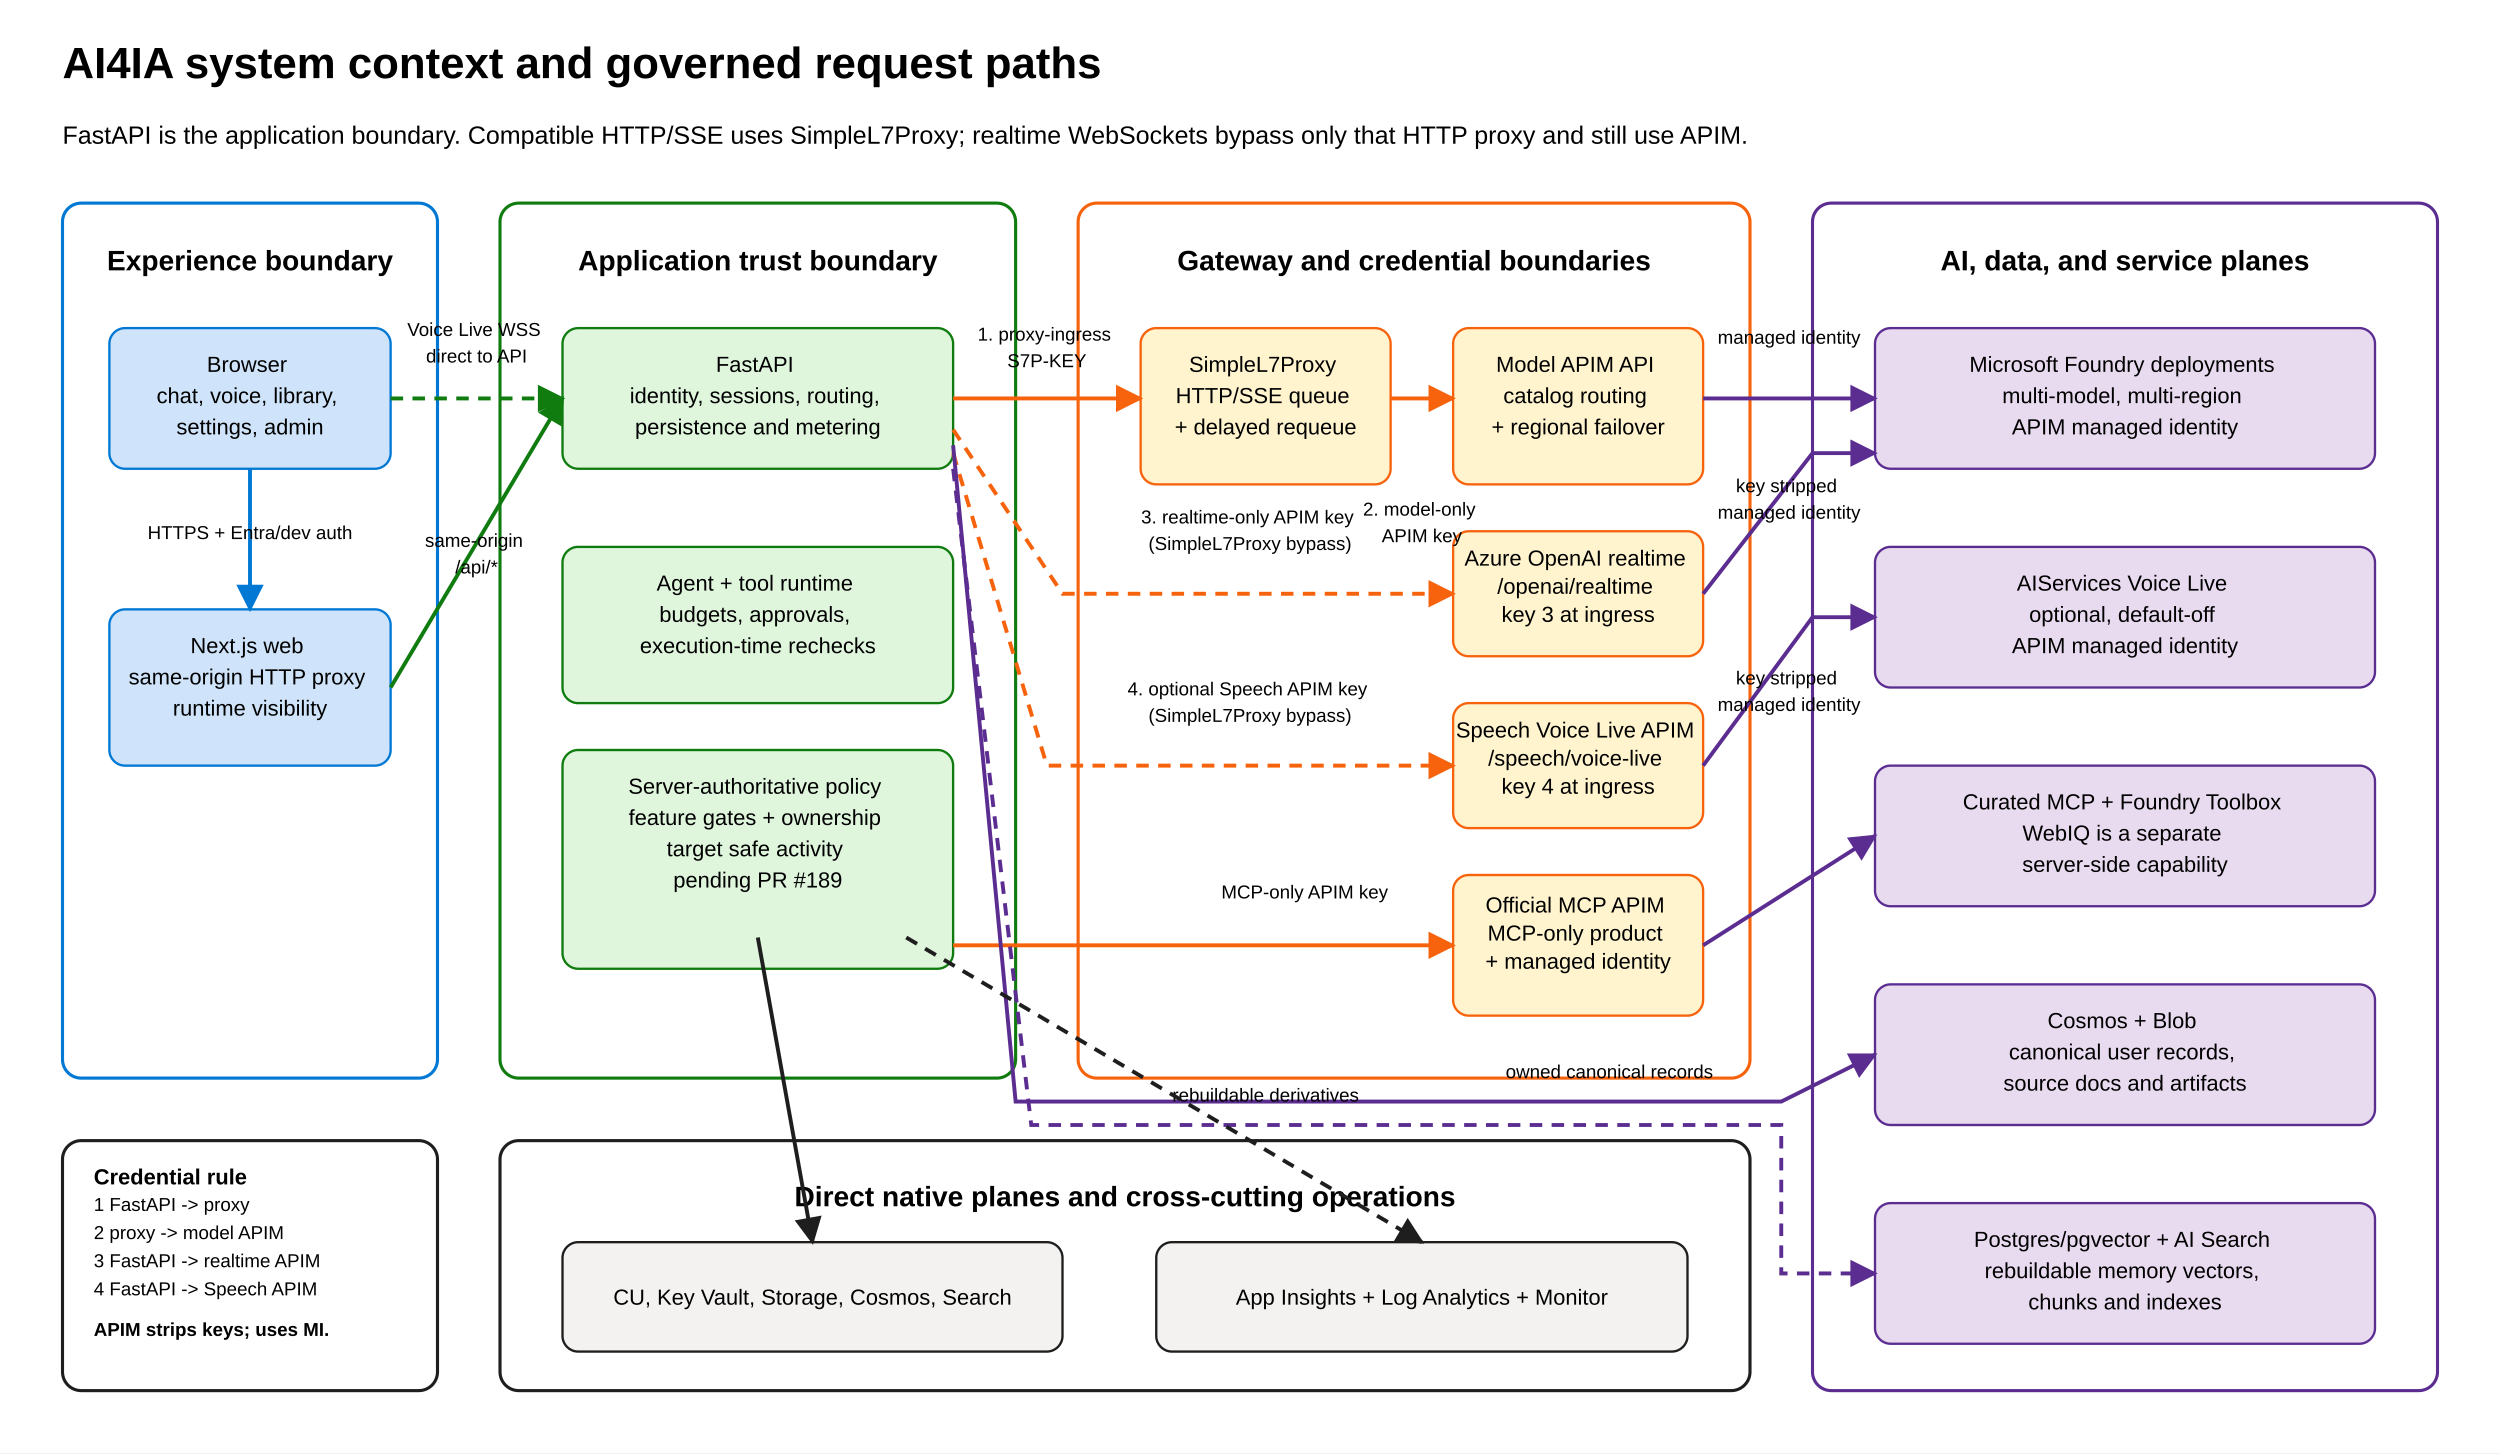
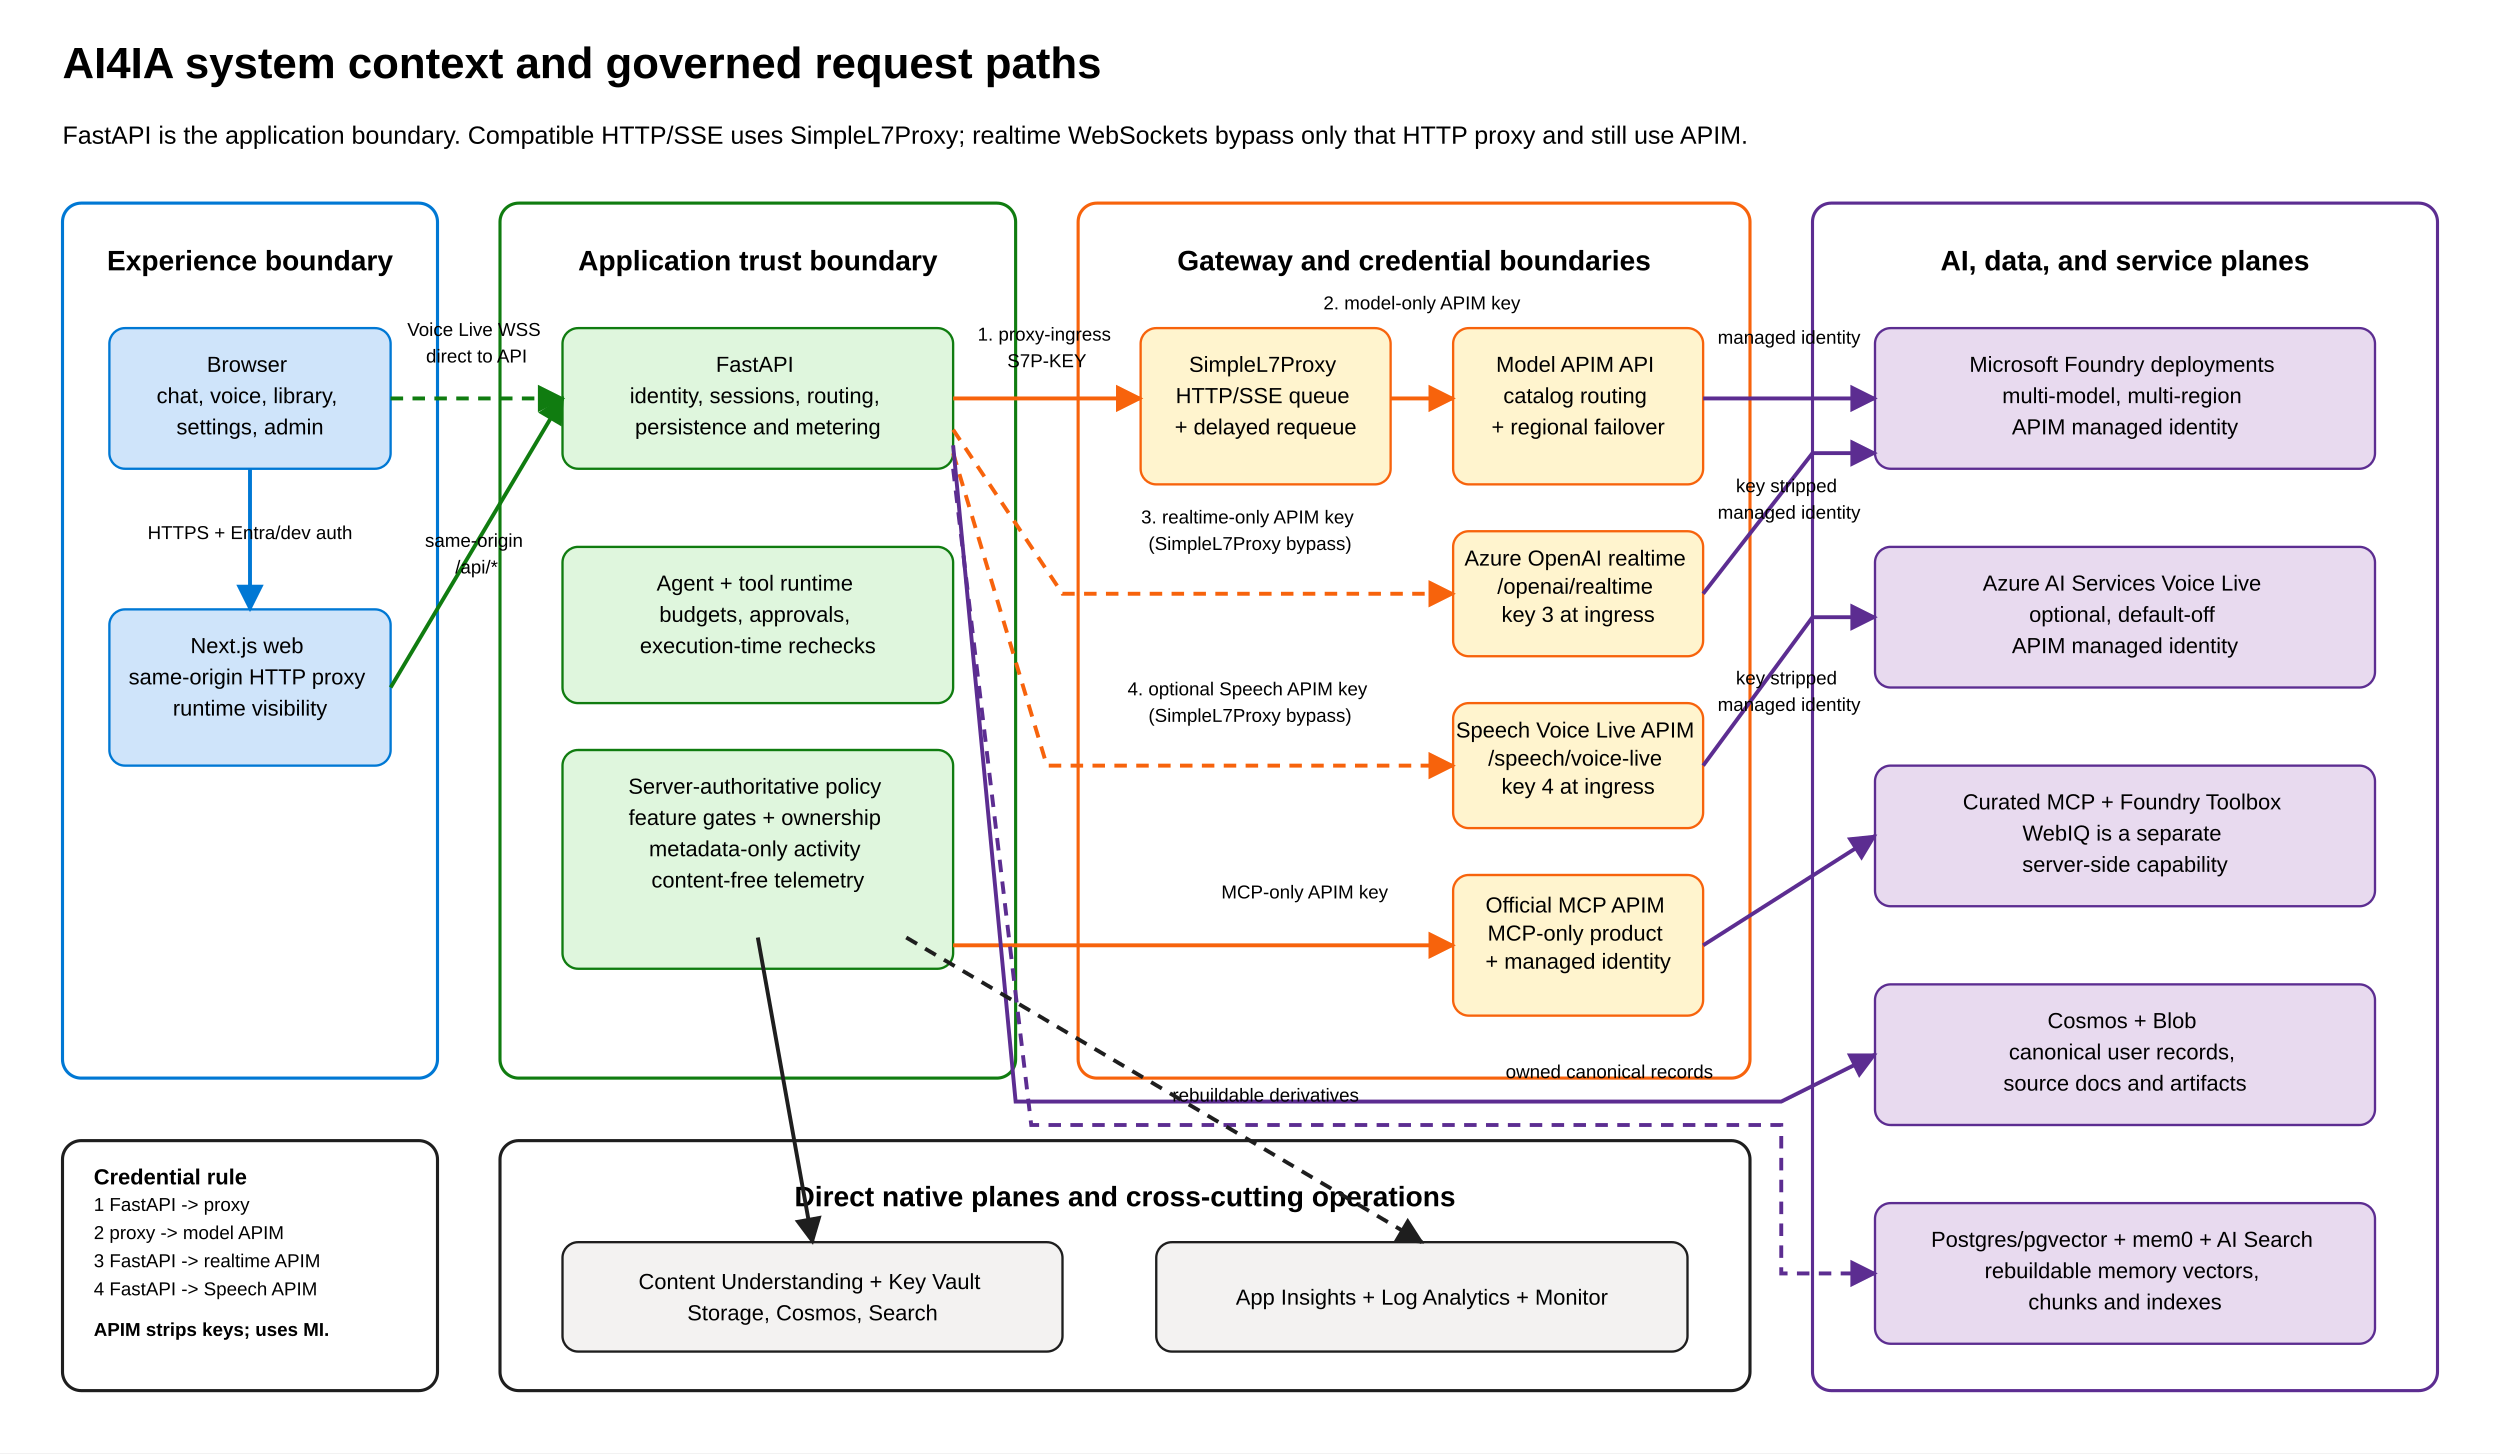
<svg xmlns="http://www.w3.org/2000/svg" width="1600" height="930" viewBox="0 0 1600 930" role="img" aria-labelledby="title desc">
  <defs>
    <marker id="arrow-blue" viewBox="0 0 10 10" refX="9" refY="5" markerWidth="7" markerHeight="7" orient="auto-start-reverse">
      <path d="M 0 0 L 10 5 L 0 10 z" fill="#0078D4" />
    </marker>
    <marker id="arrow-green" viewBox="0 0 10 10" refX="9" refY="5" markerWidth="7" markerHeight="7" orient="auto-start-reverse">
      <path d="M 0 0 L 10 5 L 0 10 z" fill="#107C10" />
    </marker>
    <marker id="arrow-orange" viewBox="0 0 10 10" refX="9" refY="5" markerWidth="7" markerHeight="7" orient="auto-start-reverse">
      <path d="M 0 0 L 10 5 L 0 10 z" fill="#F7630C" />
    </marker>
    <marker id="arrow-purple" viewBox="0 0 10 10" refX="9" refY="5" markerWidth="7" markerHeight="7" orient="auto-start-reverse">
      <path d="M 0 0 L 10 5 L 0 10 z" fill="#5C2D91" />
    </marker>
    <marker id="arrow-black" viewBox="0 0 10 10" refX="9" refY="5" markerWidth="7" markerHeight="7" orient="auto-start-reverse">
      <path d="M 0 0 L 10 5 L 0 10 z" fill="#1E1E1E" />
    </marker>
    <style>
      text { fill: #000000; font-family: "Segoe UI", Arial, sans-serif; }
      .title { font-size: 28px; font-weight: 600; }
      .subtitle { font-size: 16px; }
      .section { font-size: 18px; font-weight: 600; text-anchor: middle; }
      .box { font-size: 14px; text-anchor: middle; }
      .label { font-size: 12px; text-anchor: middle; }
      .container { fill: none; stroke-width: 2; rx: 12; }
      .leaf { stroke-width: 1.5; rx: 10; }
      .flow { fill: none; stroke-width: 2.5; }
    </style>
  </defs>
  <rect width="1600" height="930" fill="#ffffff" />
  <text class="title" x="40" y="50">AI4IA system context and governed request paths</text>
  <text class="subtitle" x="40" y="92">FastAPI is the application boundary. Compatible HTTP/SSE uses SimpleL7Proxy; realtime WebSockets bypass only that HTTP proxy and still use APIM.</text>
  <rect class="container" x="40" y="130" width="240" height="560" stroke="#0078D4" />
  <text class="section" x="160" y="173">Experience boundary</text>
  <rect class="leaf" x="70" y="210" width="180" height="90" stroke="#0078D4" fill="#CFE4FA" />
  <text class="box" x="160" y="238">
    <tspan x="160">Browser</tspan>
    <tspan x="160" dy="20">chat, voice, library,</tspan>
    <tspan x="160" dy="20">settings, admin</tspan>
  </text>
  <rect class="leaf" x="70" y="390" width="180" height="100" stroke="#0078D4" fill="#CFE4FA" />
  <text class="box" x="160" y="418">
    <tspan x="160">Next.js web</tspan>
    <tspan x="160" dy="20">same-origin HTTP proxy</tspan>
    <tspan x="160" dy="20">runtime visibility</tspan>
  </text>
  <rect class="container" x="320" y="130" width="330" height="560" stroke="#107C10" />
  <text class="section" x="485" y="173">Application trust boundary</text>
  <rect class="leaf" x="360" y="210" width="250" height="90" stroke="#107C10" fill="#DFF6DD" />
  <text class="box" x="485" y="238">
    <tspan x="485">FastAPI</tspan>
    <tspan x="485" dy="20">identity, sessions, routing,</tspan>
    <tspan x="485" dy="20">persistence and metering</tspan>
  </text>
  <rect class="leaf" x="360" y="350" width="250" height="100" stroke="#107C10" fill="#DFF6DD" />
  <text class="box" x="485" y="378">
    <tspan x="485">Agent + tool runtime</tspan>
    <tspan x="485" dy="20">budgets, approvals,</tspan>
    <tspan x="485" dy="20">execution-time rechecks</tspan>
  </text>
  <rect class="leaf" x="360" y="480" width="250" height="140" stroke="#107C10" fill="#DFF6DD" />
  <text class="box" x="485" y="508">
    <tspan x="485">Server-authoritative policy</tspan>
    <tspan x="485" dy="20">feature gates + ownership</tspan>
-     <tspan x="485" dy="20">target safe activity</tspan>
-     <tspan x="485" dy="20">pending PR #189</tspan>
+     <tspan x="485" dy="20">metadata-only activity</tspan>
+     <tspan x="485" dy="20">content-free telemetry</tspan>
  </text>
  <rect class="container" x="690" y="130" width="430" height="560" stroke="#F7630C" />
  <text class="section" x="905" y="173">Gateway and credential boundaries</text>
  <rect class="leaf" x="730" y="210" width="160" height="100" stroke="#F7630C" fill="#FFF4CE" />
  <text class="box" x="810" y="238">
    <tspan x="810">SimpleL7Proxy</tspan>
    <tspan x="810" dy="20">HTTP/SSE queue</tspan>
    <tspan x="810" dy="20">+ delayed requeue</tspan>
  </text>
  <rect class="leaf" x="930" y="210" width="160" height="100" stroke="#F7630C" fill="#FFF4CE" />
  <text class="box" x="1010" y="238">
    <tspan x="1010">Model APIM API</tspan>
    <tspan x="1010" dy="20">catalog routing</tspan>
    <tspan x="1010" dy="20">+ regional failover</tspan>
  </text>
  <rect class="leaf" x="930" y="340" width="160" height="80" stroke="#F7630C" fill="#FFF4CE" />
  <text class="box" x="1010" y="362">
    <tspan x="1010">Azure OpenAI realtime</tspan>
    <tspan x="1010" dy="18">/openai/realtime</tspan>
    <tspan x="1010" dy="18">key 3 at ingress</tspan>
  </text>
  <rect class="leaf" x="930" y="450" width="160" height="80" stroke="#F7630C" fill="#FFF4CE" />
  <text class="box" x="1010" y="472">
    <tspan x="1010">Speech Voice Live APIM</tspan>
    <tspan x="1010" dy="18">/speech/voice-live</tspan>
    <tspan x="1010" dy="18">key 4 at ingress</tspan>
  </text>
  <rect class="leaf" x="930" y="560" width="160" height="90" stroke="#F7630C" fill="#FFF4CE" />
  <text class="box" x="1010" y="584">
    <tspan x="1010">Official MCP APIM</tspan>
    <tspan x="1010" dy="18">MCP-only product</tspan>
    <tspan x="1010" dy="18">+ managed identity</tspan>
  </text>
  <rect class="container" x="1160" y="130" width="400" height="760" stroke="#5C2D91" />
  <text class="section" x="1360" y="173">AI, data, and service planes</text>
  <rect class="leaf" x="1200" y="210" width="320" height="90" stroke="#5C2D91" fill="#E8DAEF" />
  <text class="box" x="1360" y="238">
    <tspan x="1360">Microsoft Foundry deployments</tspan>
    <tspan x="1360" dy="20">multi-model, multi-region</tspan>
    <tspan x="1360" dy="20">APIM managed identity</tspan>
  </text>
  <rect class="leaf" x="1200" y="350" width="320" height="90" stroke="#5C2D91" fill="#E8DAEF" />
  <text class="box" x="1360" y="378">
-     <tspan x="1360">AIServices Voice Live</tspan>
+     <tspan x="1360">Azure AI Services Voice Live</tspan>
    <tspan x="1360" dy="20">optional, default-off</tspan>
    <tspan x="1360" dy="20">APIM managed identity</tspan>
  </text>
  <rect class="leaf" x="1200" y="490" width="320" height="90" stroke="#5C2D91" fill="#E8DAEF" />
  <text class="box" x="1360" y="518">
    <tspan x="1360">Curated MCP + Foundry Toolbox</tspan>
    <tspan x="1360" dy="20">WebIQ is a separate</tspan>
    <tspan x="1360" dy="20">server-side capability</tspan>
  </text>
  <rect class="leaf" x="1200" y="630" width="320" height="90" stroke="#5C2D91" fill="#E8DAEF" />
  <text class="box" x="1360" y="658">
    <tspan x="1360">Cosmos + Blob</tspan>
    <tspan x="1360" dy="20">canonical user records,</tspan>
    <tspan x="1360" dy="20">source docs and artifacts</tspan>
  </text>
  <rect class="leaf" x="1200" y="770" width="320" height="90" stroke="#5C2D91" fill="#E8DAEF" />
  <text class="box" x="1360" y="798">
-     <tspan x="1360">Postgres/pgvector + AI Search</tspan>
+     <tspan x="1360">Postgres/pgvector + mem0 + AI Search</tspan>
    <tspan x="1360" dy="20">rebuildable memory vectors,</tspan>
    <tspan x="1360" dy="20">chunks and indexes</tspan>
  </text>
  <rect class="container" x="320" y="730" width="800" height="160" stroke="#1E1E1E" />
  <text class="section" x="720" y="772">Direct native planes and cross-cutting operations</text>
  <rect class="leaf" x="360" y="795" width="320" height="70" stroke="#1E1E1E" fill="#F3F2F1" />
-   <text class="box" x="520" y="835">CU, Key Vault, Storage, Cosmos, Search</text>
+   <text class="box" x="520" y="825">
+     <tspan x="520">Content Understanding + Key Vault</tspan>
+     <tspan x="520" dy="20">Storage, Cosmos, Search</tspan>
+   </text>
  <rect class="leaf" x="740" y="795" width="340" height="70" stroke="#1E1E1E" fill="#F3F2F1" />
  <text class="box" x="910" y="835">App Insights + Log Analytics + Monitor</text>
  <path class="flow" d="M160 300 L160 390" stroke="#0078D4" marker-end="url(#arrow-blue)" />
  <text class="label" x="160" y="345">HTTPS + Entra/dev auth</text>
  <path class="flow" d="M250 440 L360 255" stroke="#107C10" marker-end="url(#arrow-green)" />
  <text class="label" x="305" y="350">
    <tspan x="305">same-origin</tspan>
    <tspan x="305" dy="17">/api/*</tspan>
  </text>
  <path class="flow" d="M250 255 L360 255" stroke="#107C10" stroke-dasharray="8 6" marker-end="url(#arrow-green)" />
  <text class="label" x="305" y="215">
    <tspan x="305">Voice Live WSS</tspan>
    <tspan x="305" dy="17">direct to API</tspan>
  </text>
  <path class="flow" d="M610 255 L730 255" stroke="#F7630C" marker-end="url(#arrow-orange)" />
  <text class="label" x="670" y="218">
    <tspan x="670">1. proxy-ingress</tspan>
    <tspan x="670" dy="17">S7P-KEY</tspan>
  </text>
  <path class="flow" d="M890 255 L930 255" stroke="#F7630C" marker-end="url(#arrow-orange)" />
-   <text class="label" x="910" y="330">
-     <tspan x="910">2. model-only</tspan>
-     <tspan x="910" dy="17">APIM key</tspan>
-   </text>
+   <text class="label" x="910" y="198">2. model-only APIM key</text>
  <path class="flow" d="M1090 255 L1200 255" stroke="#5C2D91" marker-end="url(#arrow-purple)" />
  <text class="label" x="1145" y="220">managed identity</text>
  <path class="flow" d="M610 275 L680 380 L930 380" stroke="#F7630C" stroke-dasharray="8 6" marker-end="url(#arrow-orange)" />
  <text class="label" x="800" y="335">
    <tspan x="800">3. realtime-only APIM key</tspan>
    <tspan x="800" dy="17">(SimpleL7Proxy bypass)</tspan>
  </text>
  <path class="flow" d="M610 290 L670 490 L930 490" stroke="#F7630C" stroke-dasharray="8 6" marker-end="url(#arrow-orange)" />
  <text class="label" x="800" y="445">
    <tspan x="800">4. optional Speech APIM key</tspan>
    <tspan x="800" dy="17">(SimpleL7Proxy bypass)</tspan>
  </text>
  <path class="flow" d="M1090 380 L1160 290 L1200 290" stroke="#5C2D91" marker-end="url(#arrow-purple)" />
  <text class="label" x="1145" y="315">
    <tspan x="1145">key stripped</tspan>
    <tspan x="1145" dy="17">managed identity</tspan>
  </text>
  <path class="flow" d="M1090 490 L1160 395 L1200 395" stroke="#5C2D91" marker-end="url(#arrow-purple)" />
  <text class="label" x="1145" y="438">
    <tspan x="1145">key stripped</tspan>
    <tspan x="1145" dy="17">managed identity</tspan>
  </text>
  <path class="flow" d="M610 605 L930 605" stroke="#F7630C" marker-end="url(#arrow-orange)" />
  <text class="label" x="835" y="575">MCP-only APIM key</text>
  <path class="flow" d="M1090 605 L1200 535" stroke="#5C2D91" marker-end="url(#arrow-purple)" />
  <path class="flow" d="M610 285 L650 705 L1140 705 L1200 675" stroke="#5C2D91" marker-end="url(#arrow-purple)" />
  <text class="label" x="1030" y="690">owned canonical records</text>
  <path class="flow" d="M610 300 L660 720 L1140 720 L1140 815 L1200 815" stroke="#5C2D91" stroke-dasharray="8 6" marker-end="url(#arrow-purple)" />
  <text class="label" x="810" y="705">rebuildable derivatives</text>
  <path class="flow" d="M485 600 L520 795" stroke="#1E1E1E" marker-end="url(#arrow-black)" />
  <path class="flow" d="M580 600 L910 795" stroke="#1E1E1E" stroke-dasharray="8 6" marker-end="url(#arrow-black)" />
  <rect class="container" x="40" y="730" width="240" height="160" stroke="#1E1E1E" />
  <text x="60" y="758" font-size="14" font-weight="600">Credential rule</text>
  <text x="60" y="775" font-size="12">
    <tspan x="60">1 FastAPI -&gt; proxy</tspan>
    <tspan x="60" dy="18">2 proxy -&gt; model APIM</tspan>
    <tspan x="60" dy="18">3 FastAPI -&gt; realtime APIM</tspan>
    <tspan x="60" dy="18">4 FastAPI -&gt; Speech APIM</tspan>
    <tspan x="60" dy="26" font-weight="600">APIM strips keys; uses MI.</tspan>
  </text>
</svg>
